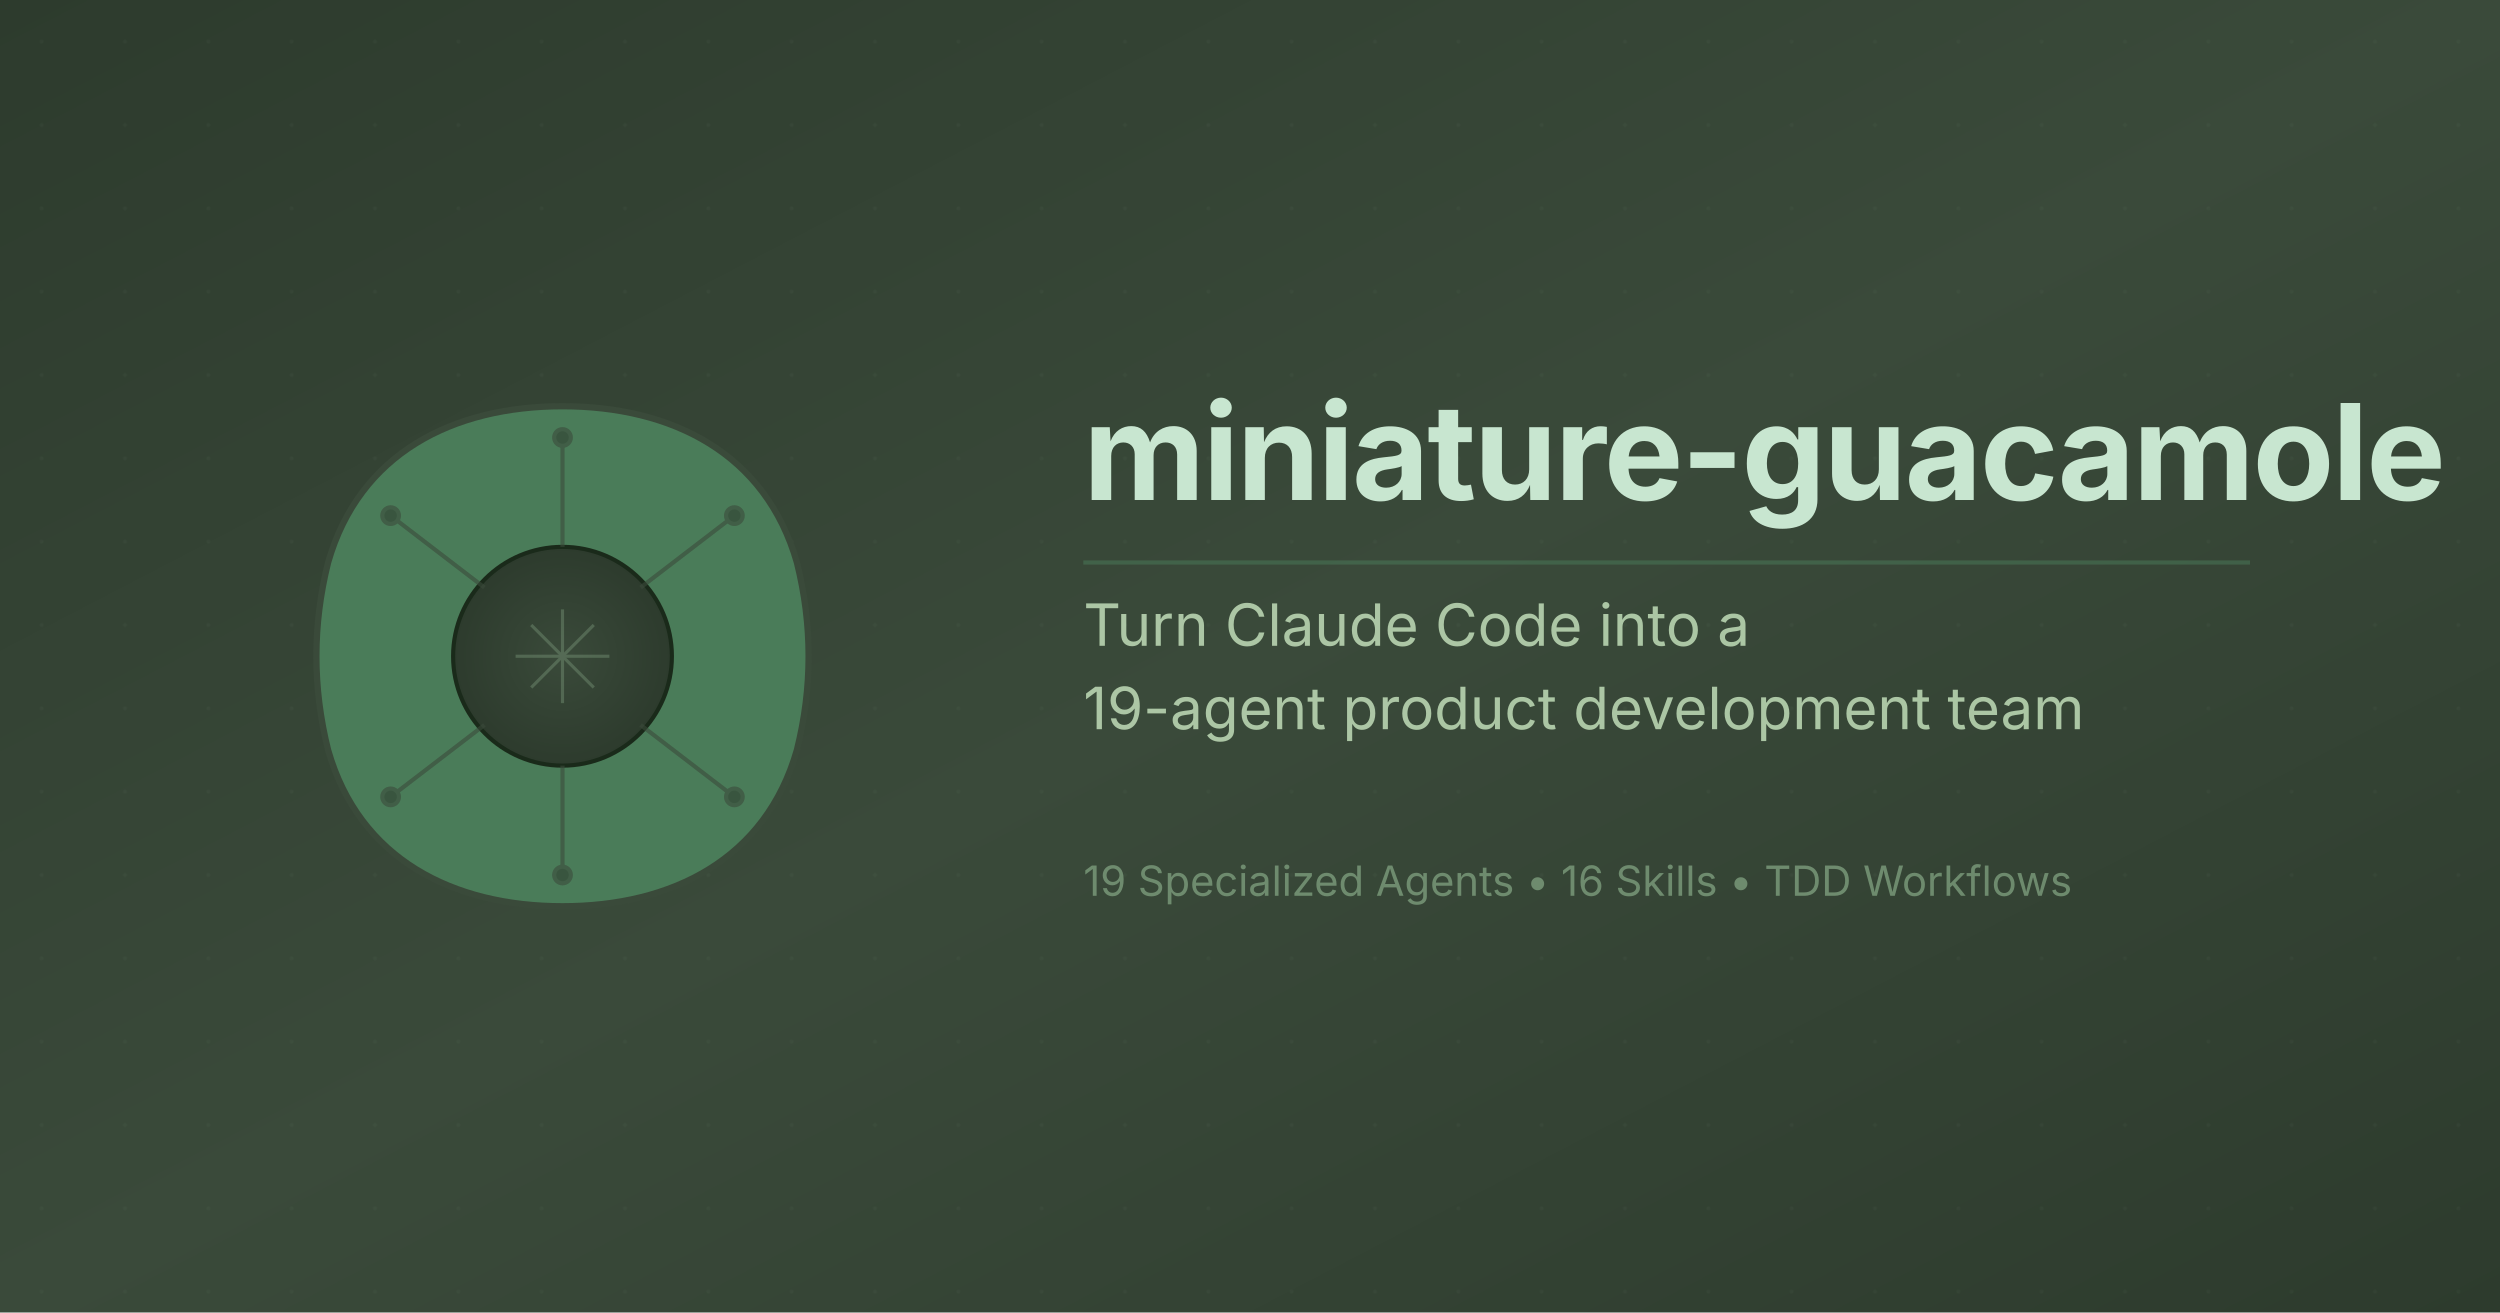
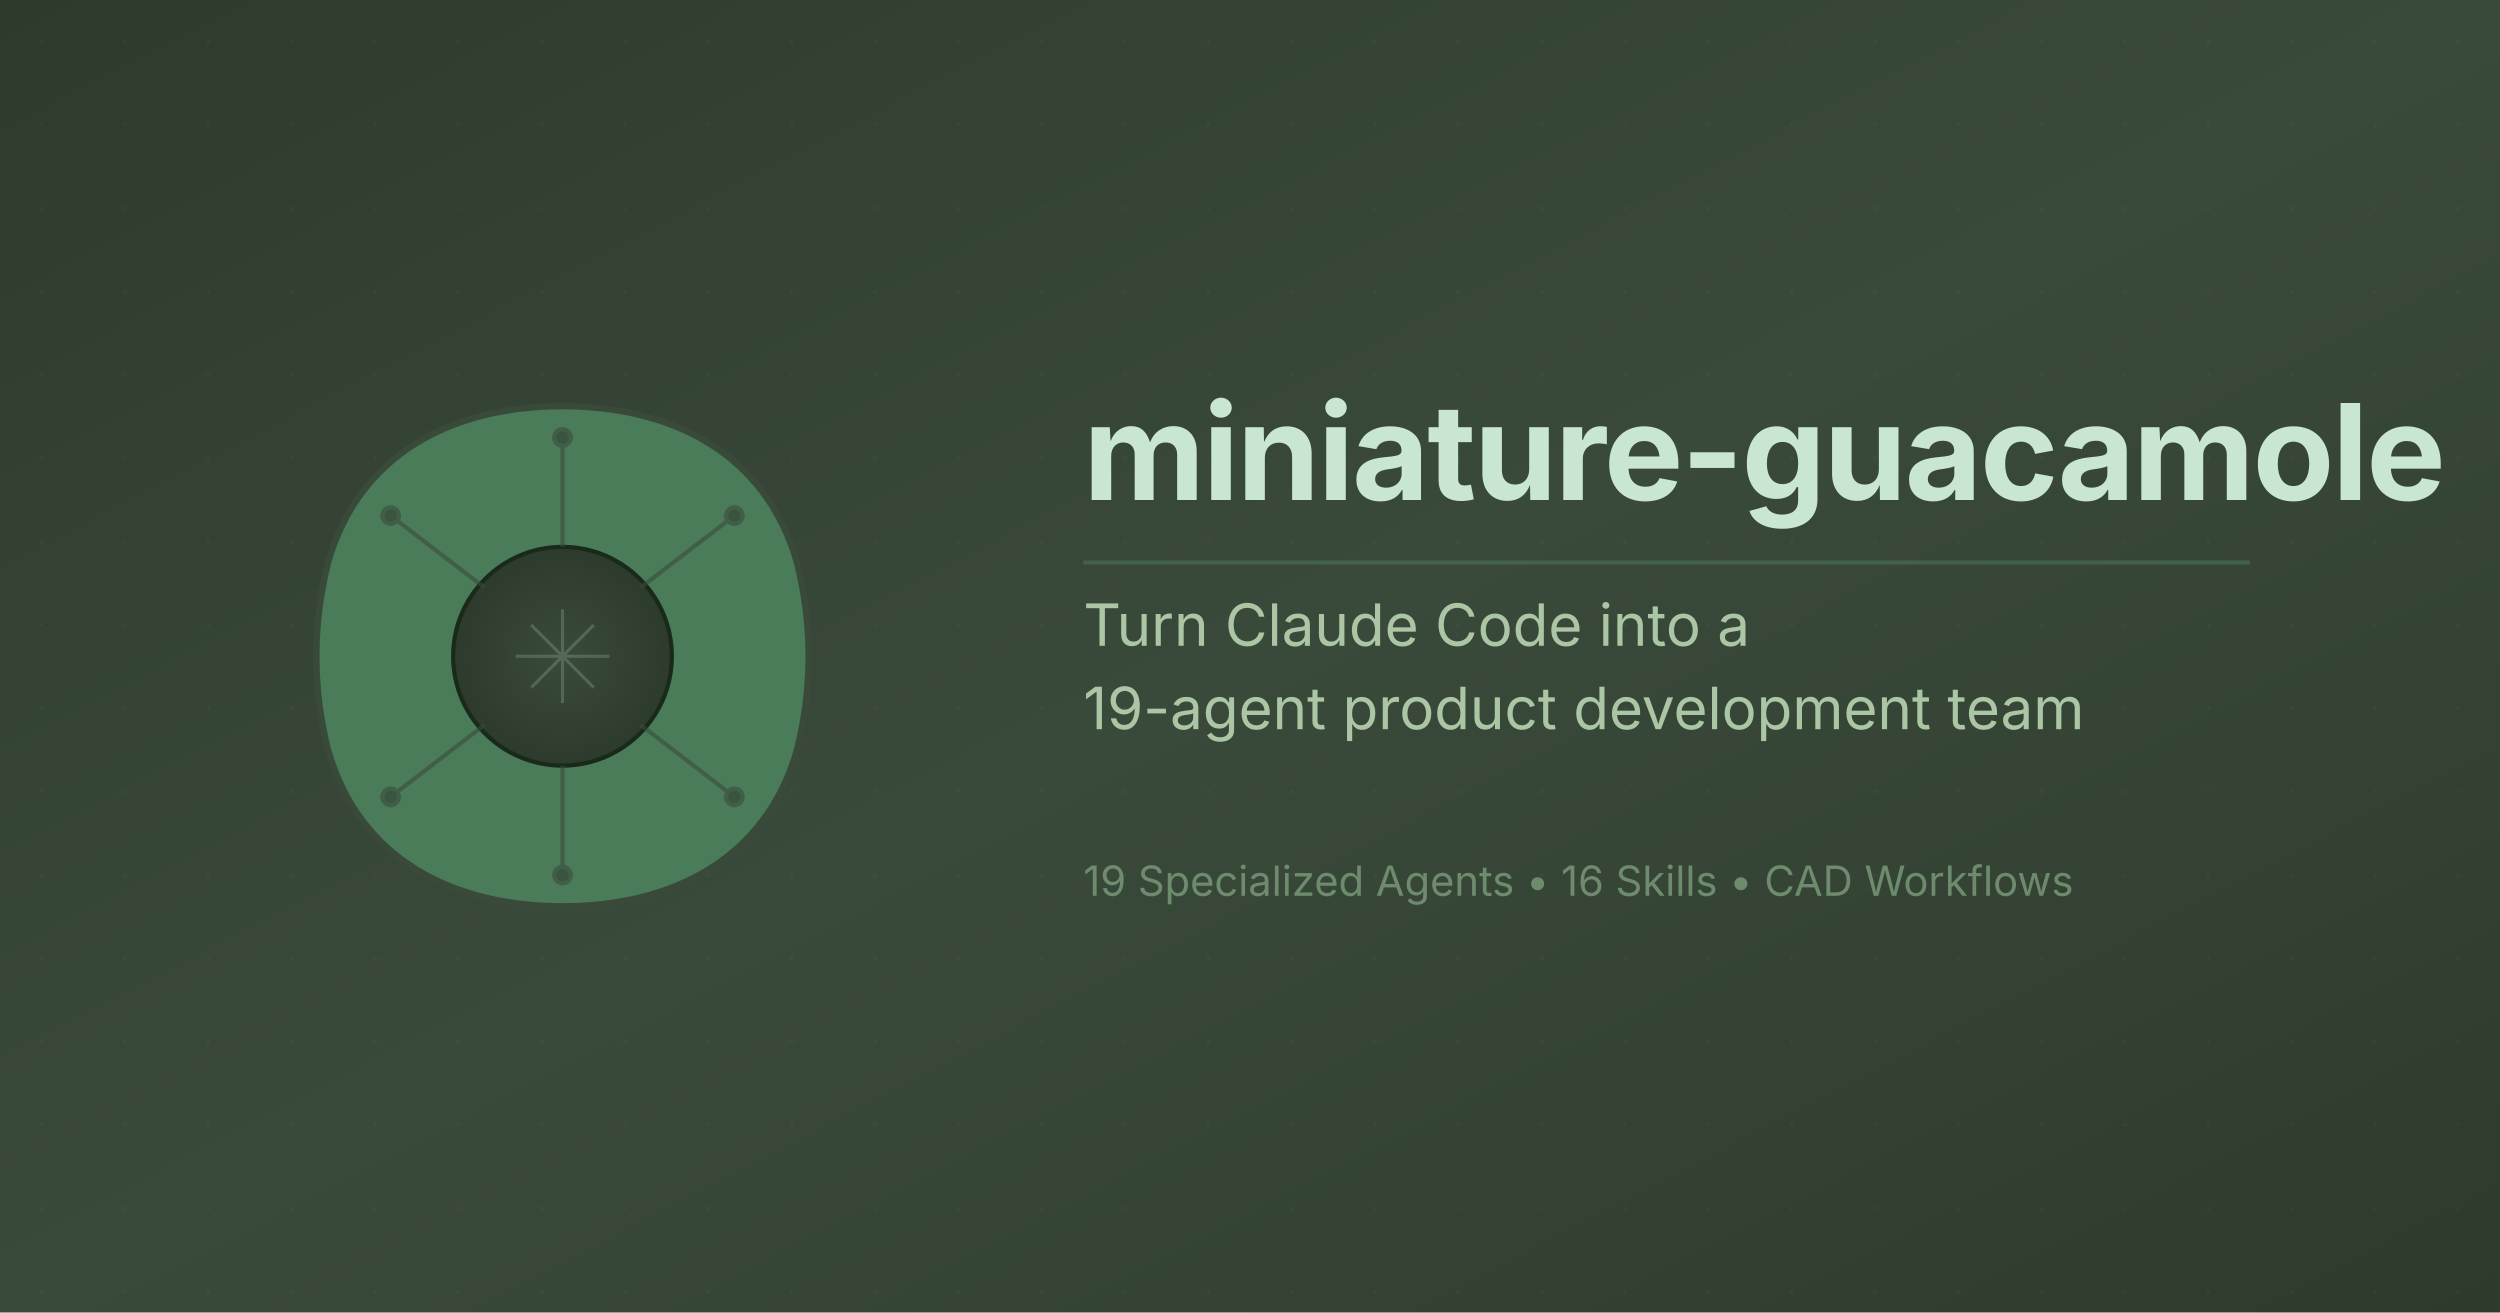
<svg xmlns="http://www.w3.org/2000/svg" width="1200" height="630" viewBox="0 0 1200 630">
  <defs>
    <linearGradient id="bgGradient" x1="0%" y1="0%" x2="100%" y2="100%">
      <stop offset="0%" style="stop-color:#2D3B2D;stop-opacity:1" />
      <stop offset="50%" style="stop-color:#3A4A3A;stop-opacity:1" />
      <stop offset="100%" style="stop-color:#2D3B2D;stop-opacity:1" />
    </linearGradient>
    <radialGradient id="pitGradientOg" cx="50%" cy="50%">
      <stop offset="0%" style="stop-color:#3A4A3A;stop-opacity:1" />
      <stop offset="100%" style="stop-color:#2D3B2D;stop-opacity:1" />
    </radialGradient>
  </defs>
  <rect width="1200" height="630" fill="url(#bgGradient)" />
  <g opacity="0.03">
    <pattern id="dots" x="0" y="0" width="40" height="40" patternUnits="userSpaceOnUse">
      <circle cx="20" cy="20" r="1" fill="#C8E6D0" />
    </pattern>
    <rect width="1200" height="630" fill="url(#dots)" />
  </g>
  <g transform="translate(120, 165)">
    <path d="M 150 30              C 202.5 30, 247.5 52.5, 262.5 105              C 270 135, 270 165, 262.5 195              C 247.5 247.5, 202.5 270, 150 270              C 97.5 270, 52.5 247.5, 37.5 195              C 30 165, 30 135, 37.5 105              C 52.5 52.5, 97.5 30, 150 30 Z" fill="#4A7C59" stroke="#3A4A3A" stroke-width="3" />
    <circle cx="150" cy="150" r="52.5" fill="url(#pitGradientOg)" stroke="#1A2A1A" stroke-width="2" />
    <g opacity="0.4" stroke="#7C9C7C" stroke-width="1.5">
      <line x1="127.5" y1="150" x2="172.5" y2="150" />
      <line x1="150" y1="127.5" x2="150" y2="172.5" />
      <line x1="135" y1="135" x2="165" y2="165" />
      <line x1="165" y1="135" x2="135" y2="165" />
    </g>
    <g stroke="#3A4A3A" stroke-width="2" fill="none" opacity="0.6">
      <line x1="150" y1="97.5" x2="150" y2="45" />
      <circle cx="150" cy="45" r="4" fill="#2D3B2D" />
      <line x1="187.5" y1="117" x2="232.5" y2="82.5" />
      <circle cx="232.5" cy="82.5" r="4" fill="#2D3B2D" />
      <line x1="187.5" y1="183" x2="232.5" y2="217.5" />
      <circle cx="232.5" cy="217.5" r="4" fill="#2D3B2D" />
      <line x1="150" y1="202.5" x2="150" y2="255" />
      <circle cx="150" cy="255" r="4" fill="#2D3B2D" />
      <line x1="112.5" y1="183" x2="67.5" y2="217.5" />
      <circle cx="67.5" cy="217.5" r="4" fill="#2D3B2D" />
      <line x1="112.5" y1="117" x2="67.5" y2="82.5" />
      <circle cx="67.5" cy="82.5" r="4" fill="#2D3B2D" />
    </g>
  </g>
  <g>
    <text x="520" y="240" font-family="system-ui, -apple-system, sans-serif" font-size="64" font-weight="700" fill="#C8E6D0" letter-spacing="-1">
      miniature-guacamole
    </text>
    <text x="520" y="310" font-family="system-ui, -apple-system, sans-serif" font-size="28" font-weight="400" fill="#B8D4B0" opacity="0.9">
      <tspan x="520" dy="0">Turn Claude Code into a</tspan>
      <tspan x="520" dy="40">19-agent product development team</tspan>
    </text>
    <g font-family="system-ui, -apple-system, sans-serif" font-size="20" fill="#7C9C7C" opacity="0.8">
-       <text x="520" y="430">19 Specialized Agents • 16 Skills • TDD Workflows</text>
+       <text x="520" y="430">19 Specialized Agents • 16 Skills • CAD Workflows</text>
    </g>
  </g>
  <line x1="520" y1="270" x2="1080" y2="270" stroke="#4A7C59" stroke-width="2" opacity="0.5" />
</svg>
